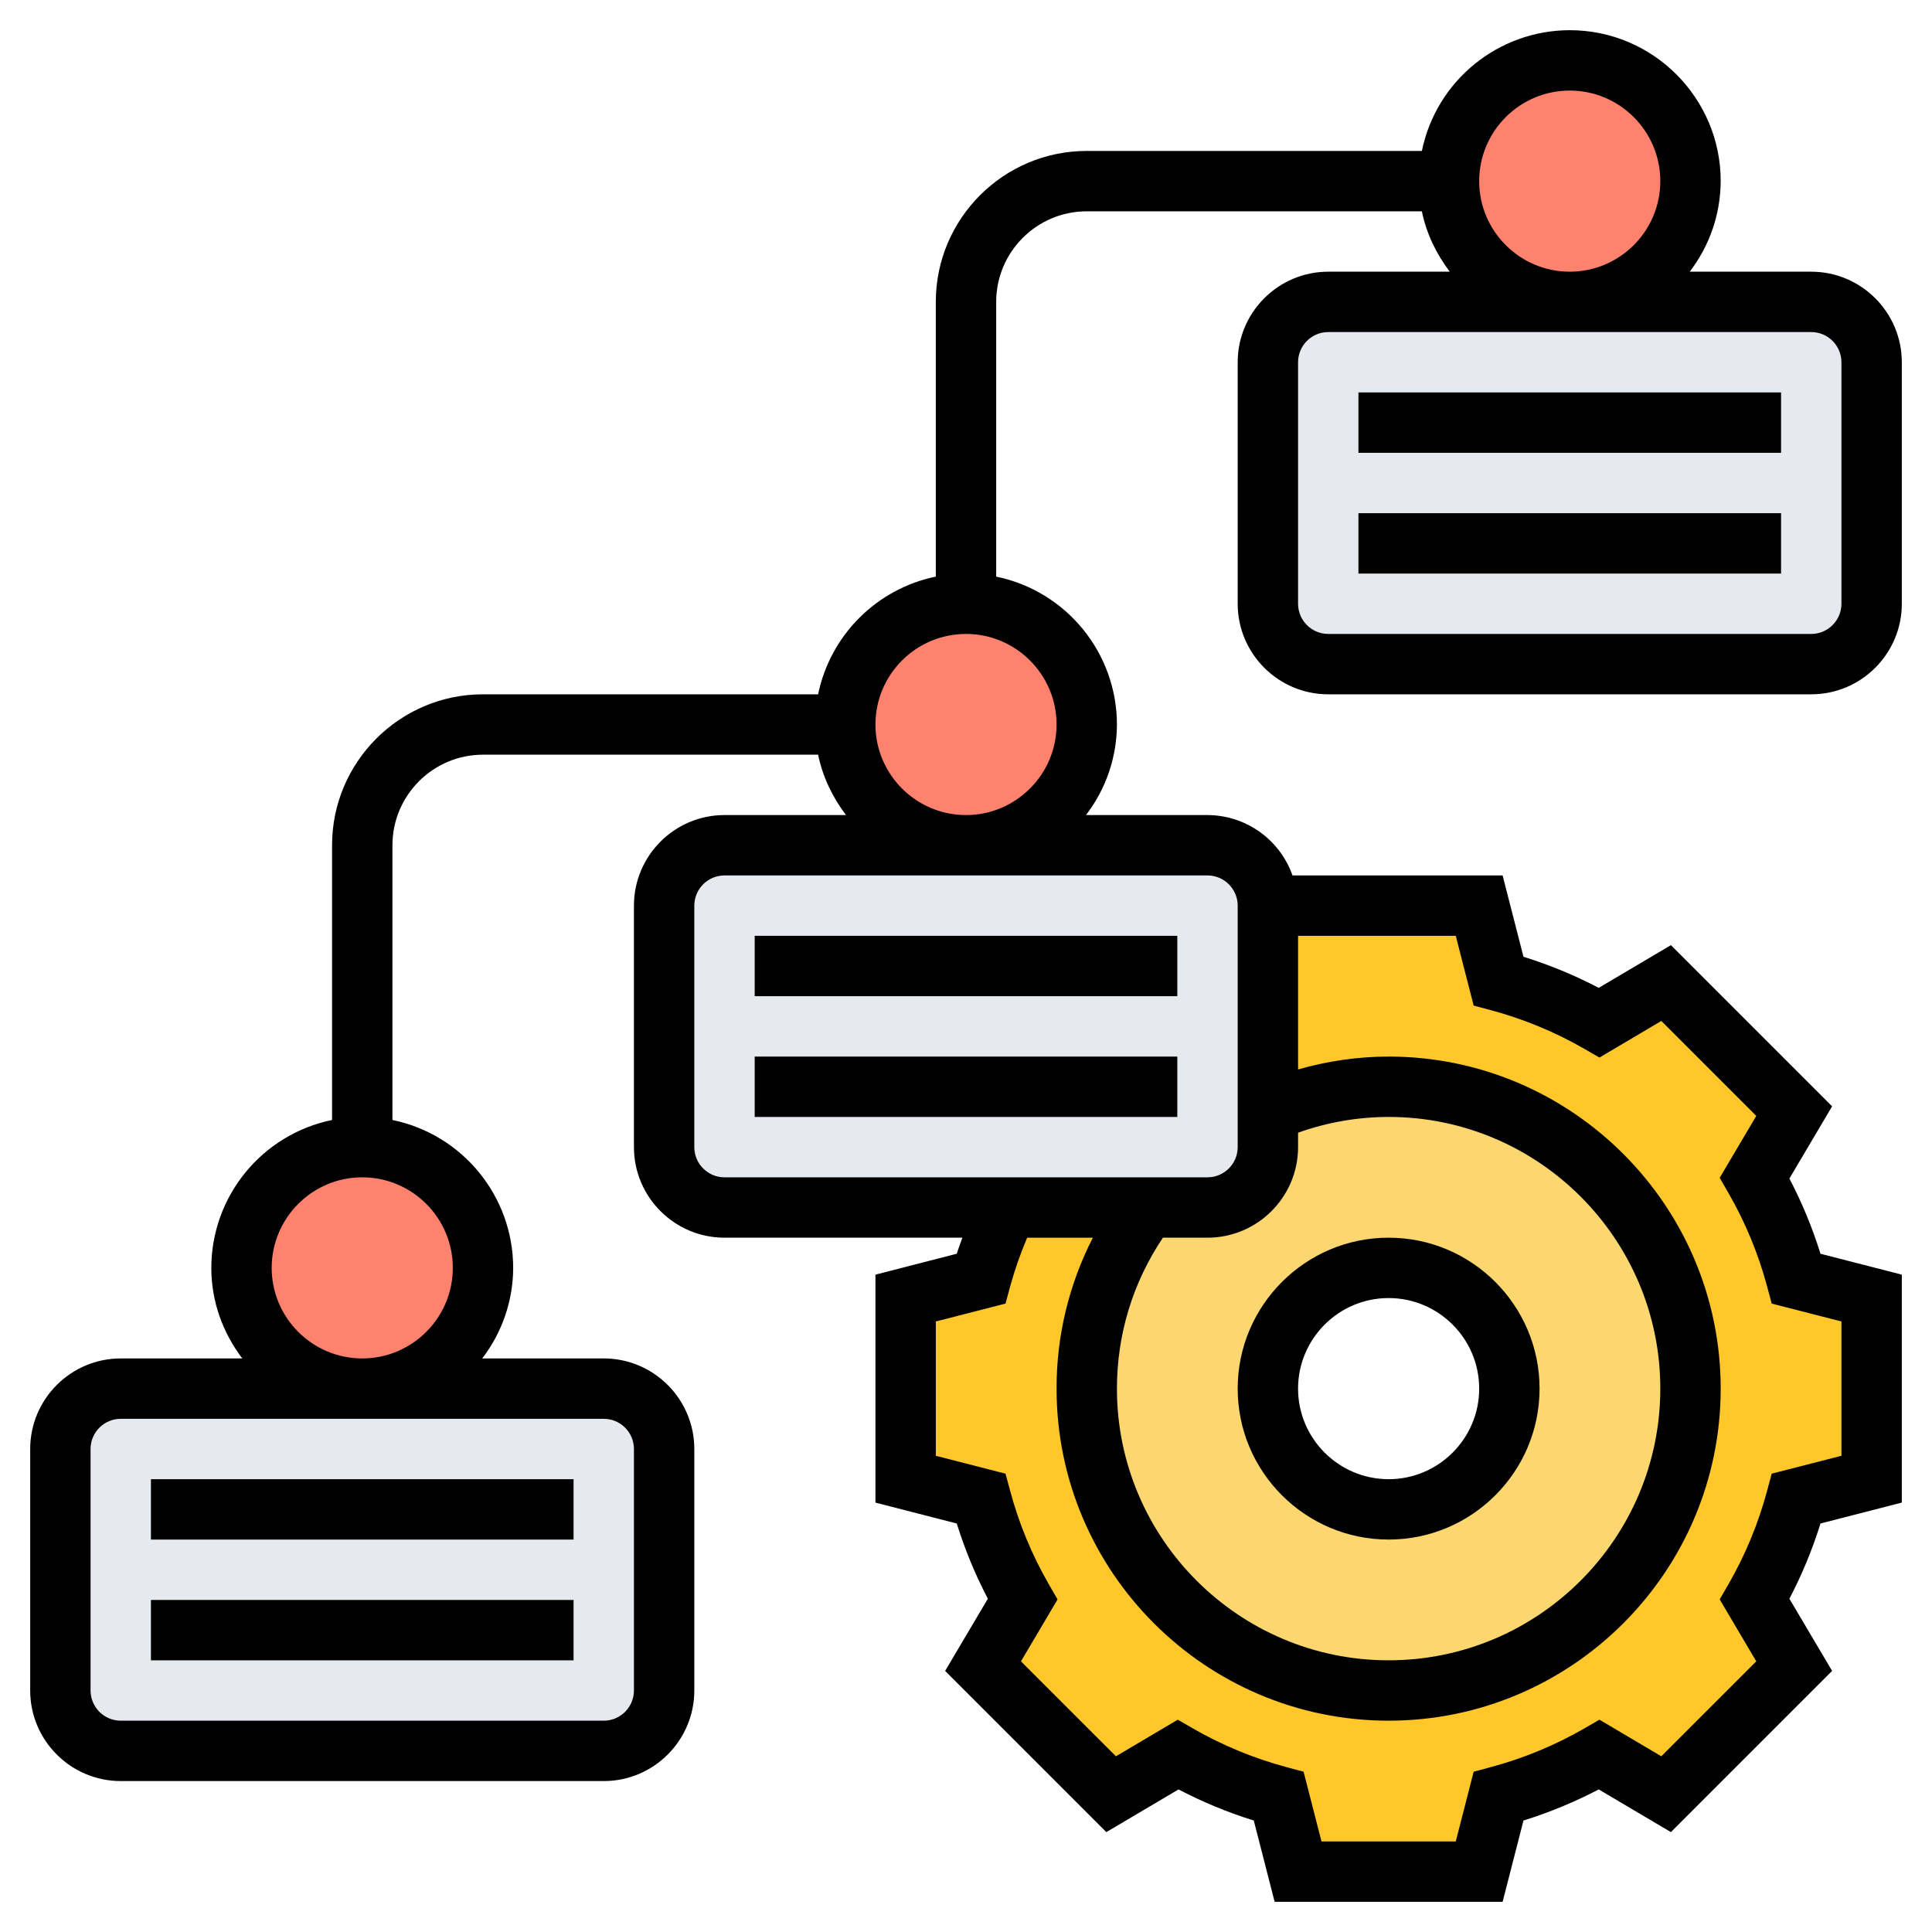
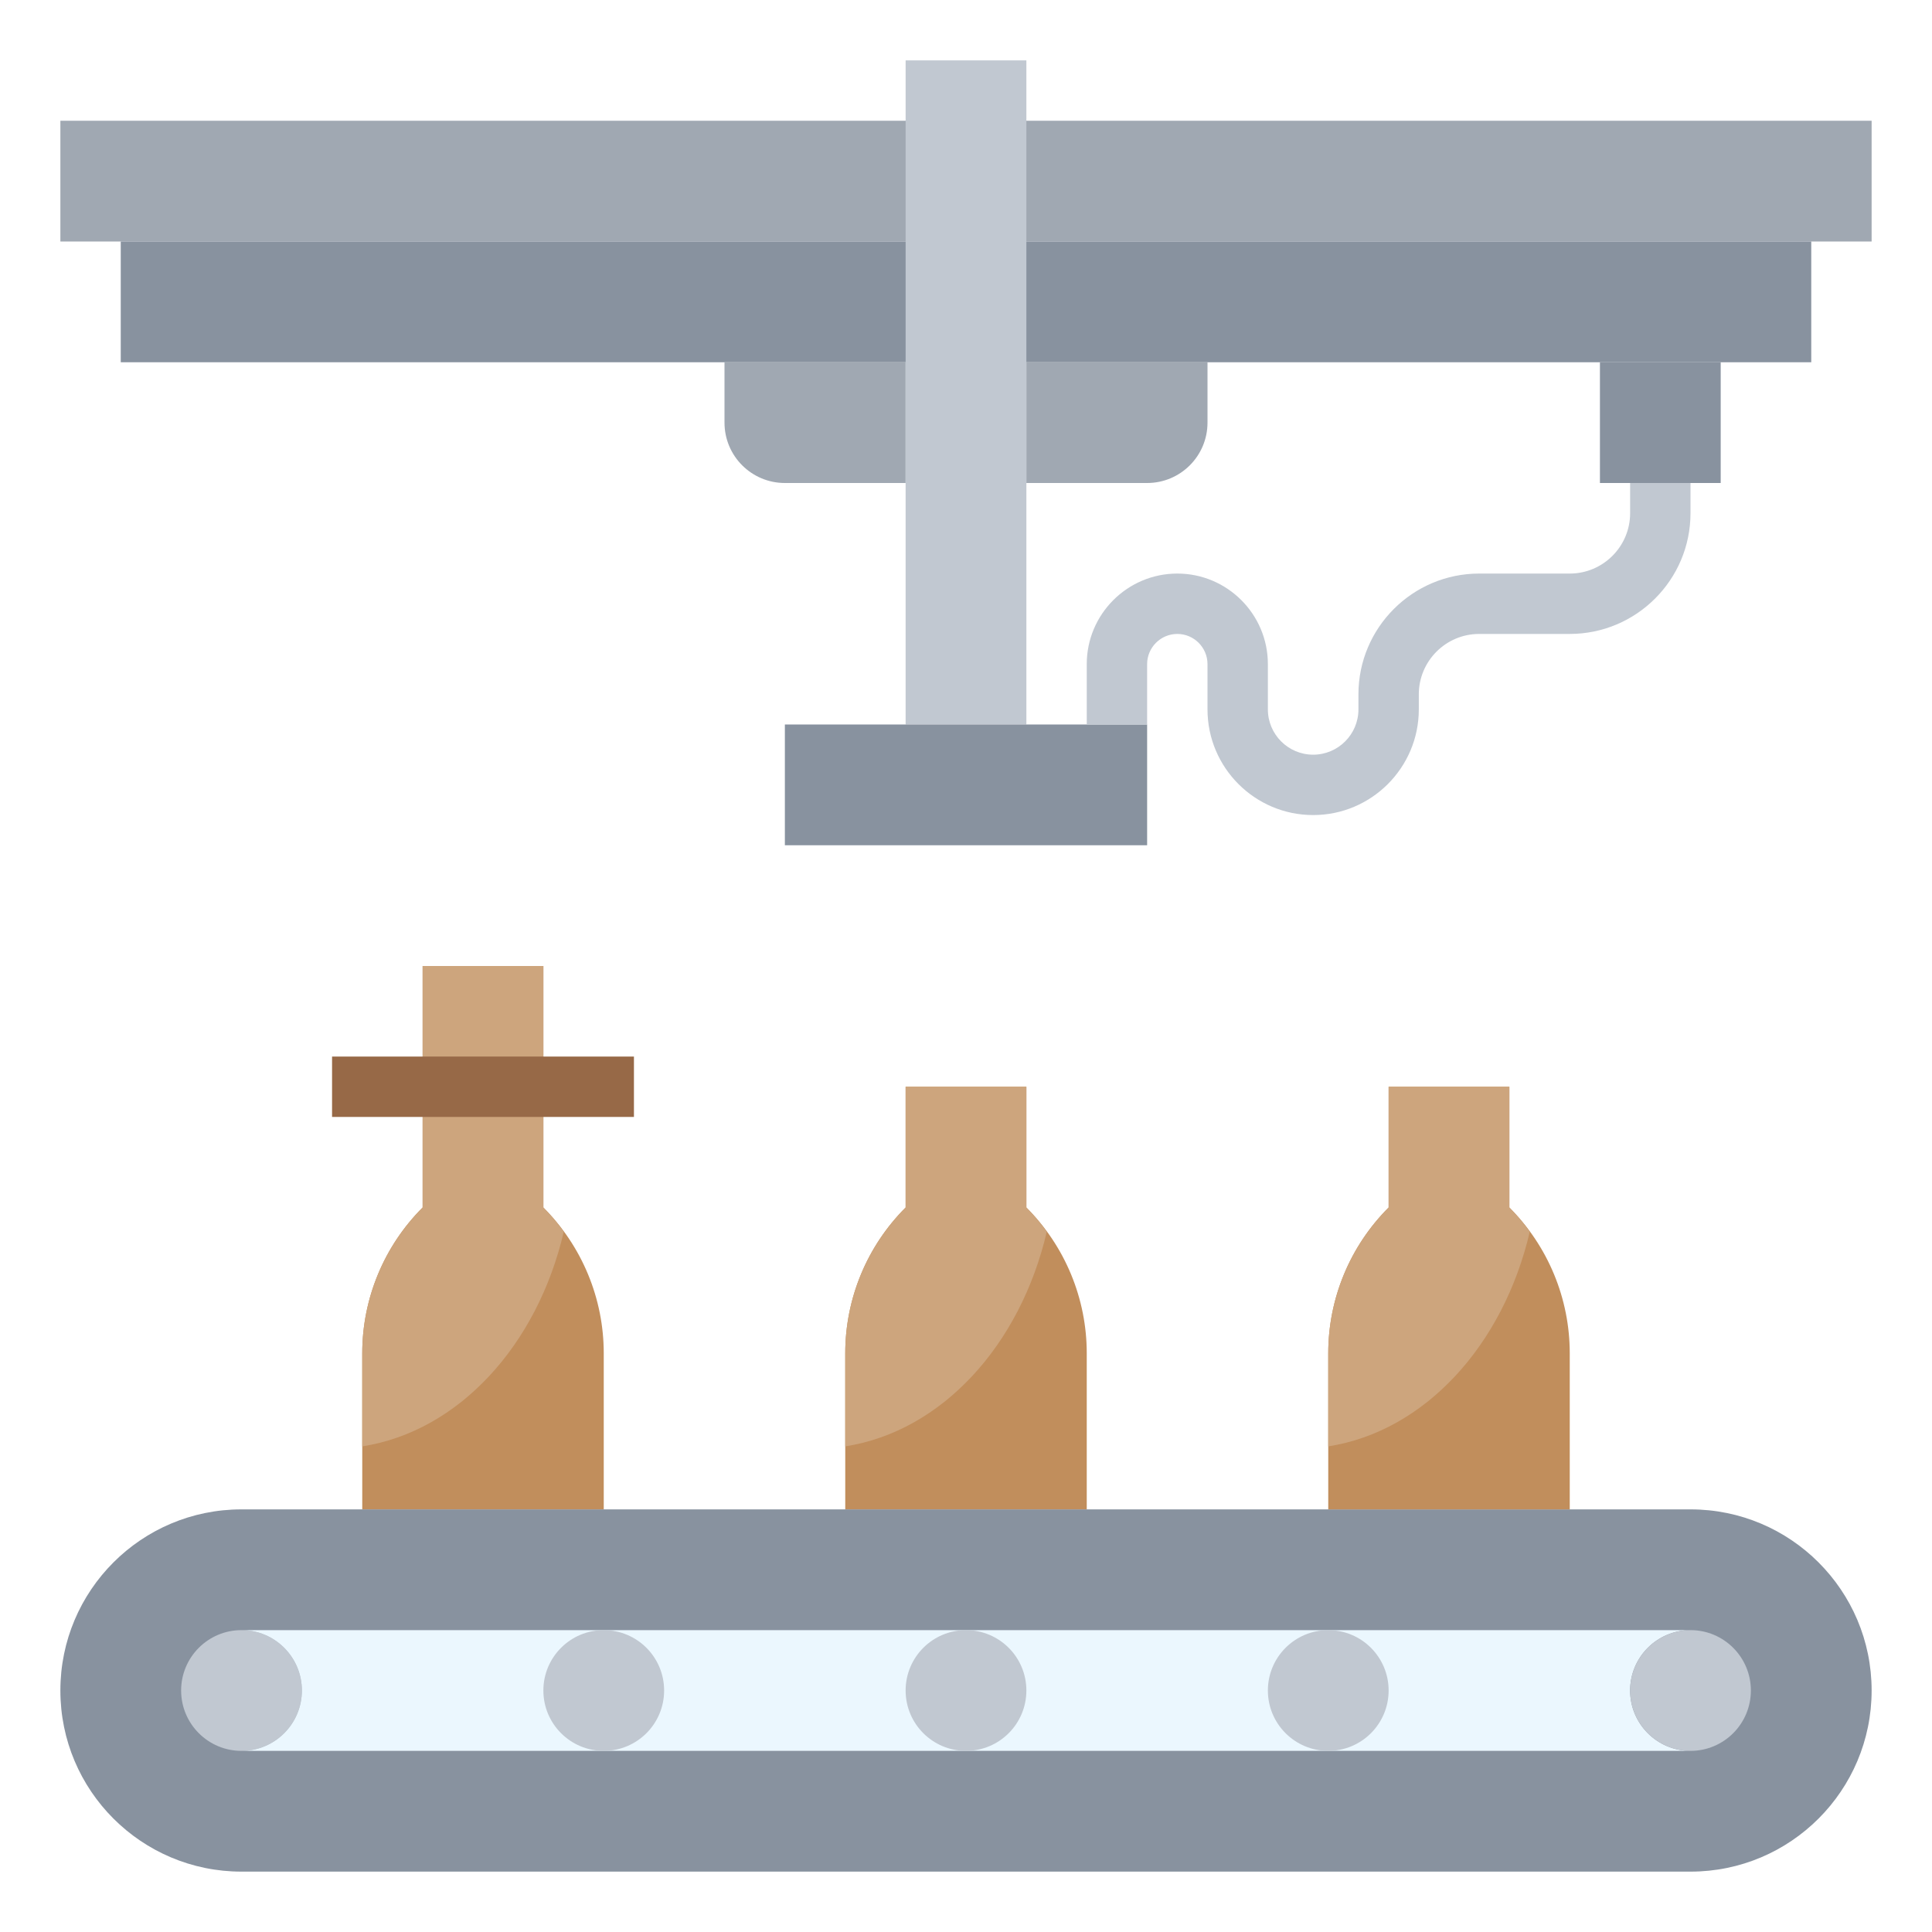
<svg xmlns="http://www.w3.org/2000/svg" viewBox="0 0 64 64">
-   <g fill="#ff826e">
-     <circle cx="52" cy="6" r="4" />
-     <circle cx="32" cy="24" r="4" />
-     <circle cx="12" cy="42" r="4" />
+   <path d="M2 4h60v4H2z" fill="#a0a8b2" />
+   <path d="M4 8h56v4H4z" fill="#88929f" />
+   <path d="M24 12v2a2 2 0 002 2h4v-4z" fill="#a0a8b2" />
+   <path d="M36 50v-5.172A6.825 6.825 0 0034 40v-4h-4v4a6.826 6.826 0 00-2 4.828V50z" fill="#c18e5c" />
+   <path d="M34.676 40.801A6.855 6.855 0 0034 40v-4h-4v4a6.826 6.826 0 00-2 4.828v3.085c3.192-.498 5.797-3.342 6.676-7.112z" fill="#cda57d" />
+   <path d="M20 50v-5.172A6.825 6.825 0 0018 40v-8h-4v8a6.826 6.826 0 00-2 4.828V50z" fill="#c18e5c" />
+   <path d="M18.676 40.801A6.855 6.855 0 0018 40v-8h-4v8a6.826 6.826 0 00-2 4.828v3.085c3.192-.498 5.797-3.342 6.676-7.112z" fill="#cda57d" />
+   <path d="M56 62H8a6 6 0 110-12h48a6 6 0 110 12z" fill="#88929f" />
+   <path d="M30 2h4v22h-4z" fill="#c1c8d1" />
+   <path d="M40 12v2a2 2 0 01-2 2h-4v-4z" fill="#a0a8b2" />
+   <path d="M26 24h12v4H26z" fill="#88929f" />
+   <circle cx="8" cy="56" fill="#c1c8d1" r="2" />
+   <path d="M54 56a2 2 0 012-2H8a2 2 0 110 4h48a2 2 0 01-2-2z" fill="#ebf7fe" />
+   <circle cx="56" cy="56" fill="#c1c8d1" r="2" />
+   <path d="M43.5 27c-1.93 0-3.5-1.57-3.5-3.5V22c0-.551-.449-1-1-1s-1 .449-1 1v2h-2v-2c0-1.654 1.346-3 3-3s3 1.346 3 3v1.5c0 .827.673 1.5 1.5 1.5s1.5-.673 1.5-1.5V23c0-2.206 1.794-4 4-4h3c1.103 0 2-.897 2-2v-1h2v1c0 2.206-1.794 4-4 4h-3c-1.103 0-2 .897-2 2v.5c0 1.93-1.57 3.5-3.5 3.5z" fill="#c1c8d1" />
+   <path d="M53 12h4v4h-4z" fill="#88929f" />
+   <path d="M52 50v-5.172A6.825 6.825 0 0050 40v-4h-4v4a6.826 6.826 0 00-2 4.828V50z" fill="#c18e5c" />
+   <path d="M11 35h10v2H11z" fill="#976947" />
+   <g fill="#c1c8d1">
+     <circle cx="20" cy="56" r="2" />
+     <circle cx="32" cy="56" r="2" />
+     <circle cx="44" cy="56" r="2" />
  </g>
-   <path d="M62 43v6l-2.49.64c-.32 1.18-.79 2.3-1.38 3.34l1.31 2.21-4.25 4.24-2.21-1.3c-1.04.59-2.16 1.06-3.34 1.38L49 62h-6l-.64-2.49c-1.18-.32-2.3-.79-3.34-1.38l-2.21 1.3-4.25-4.24 1.31-2.21c-.59-1.04-1.06-2.16-1.38-3.34L30 49v-6l2.49-.64c.23-.82.52-1.61.87-2.36H38c-1.26 1.67-2 3.75-2 6 0 5.52 4.48 10 10 10s10-4.48 10-10-4.48-10-10-10c-1.42 0-2.78.3-4 .83V30h7l.64 2.49c1.18.32 2.3.79 3.34 1.38l2.21-1.31 4.25 4.25-1.31 2.21c.59 1.04 1.06 2.16 1.38 3.34z" fill="#ffc729" />
-   <path d="M46 36c5.52 0 10 4.48 10 10s-4.48 10-10 10-10-4.48-10-10c0-2.25.74-4.33 2-6h2c1.1 0 2-.9 2-2v-1.17c1.22-.53 2.58-.83 4-.83zm4 10c0-2.21-1.79-4-4-4s-4 1.79-4 4 1.79 4 4 4 4-1.79 4-4z" fill="#fcd770" />
-   <path d="M62 12v8c0 1.1-.9 2-2 2H44c-1.1 0-2-.9-2-2v-8c0-1.1.9-2 2-2h16c1.1 0 2 .9 2 2zM42 30v8c0 1.1-.9 2-2 2H24c-1.1 0-2-.9-2-2v-8c0-1.1.9-2 2-2h16c1.1 0 2 .9 2 2zM2 56v-8c0-1.1.9-2 2-2h16c1.1 0 2 .9 2 2v8c0 1.1-.9 2-2 2H4c-1.1 0-2-.9-2-2z" fill="#e6e9ed" />
-   <path d="M44 9c-1.654 0-3 1.346-3 3v8c0 1.654 1.346 3 3 3h16c1.654 0 3-1.346 3-3v-8c0-1.654-1.346-3-3-3h-4.026A4.948 4.948 0 0057 6c0-2.757-2.243-5-5-5a5.01 5.01 0 00-4.899 4H36c-2.757 0-5 2.243-5 5v9.101A5.016 5.016 0 0027.101 23H16c-2.757 0-5 2.243-5 5v9.101A5.01 5.01 0 007 42c0 1.13.391 2.162 1.026 3H4c-1.654 0-3 1.346-3 3v8c0 1.654 1.346 3 3 3h16c1.654 0 3-1.346 3-3v-8c0-1.654-1.346-3-3-3h-4.026A4.948 4.948 0 0017 42a5.01 5.01 0 00-4-4.899V28c0-1.654 1.346-3 3-3h11.101c.152.743.482 1.416.924 2H24c-1.654 0-3 1.346-3 3v8c0 1.654 1.346 3 3 3h7.88c-.063.177-.13.352-.186.532L29 42.225v7.551l2.694.692c.269.864.614 1.698 1.03 2.492l-1.415 2.391 5.34 5.34 2.391-1.414c.795.416 1.63.762 2.493 1.03L42.224 63h7.552l.691-2.693a15.053 15.053 0 002.493-1.03l2.391 1.414 5.34-5.34-1.415-2.391c.416-.794.761-1.628 1.03-2.492L63 49.775v-7.551l-2.694-.692a14.937 14.937 0 00-1.03-2.492l1.415-2.391-5.34-5.34-2.391 1.415a14.863 14.863 0 00-2.493-1.03L49.776 29h-6.96A2.996 2.996 0 0040 27h-4.026A4.948 4.948 0 0037 24a5.01 5.01 0 00-4-4.899V10c0-1.654 1.346-3 3-3h11.101c.152.743.482 1.416.924 2zM21 48v8c0 .552-.449 1-1 1H4c-.551 0-1-.448-1-1v-8c0-.552.449-1 1-1h16c.551 0 1 .448 1 1zm-6-6c0 1.654-1.346 3-3 3s-3-1.346-3-3 1.346-3 3-3 3 1.346 3 3zm33.817-8.69l.563.151c1.09.293 2.133.724 3.098 1.28l.506.292 2.049-1.213 3.146 3.146-1.212 2.051.292.506a12.86 12.86 0 011.28 3.097l.152.563 2.309.592v4.449l-2.309.593-.152.563a12.9 12.9 0 01-1.28 3.097l-.292.506 1.212 2.051-3.146 3.145-2.049-1.212-.506.292c-.966.557-2.008.988-3.097 1.28l-.564.151-.593 2.31h-4.448l-.593-2.31-.564-.151a12.92 12.92 0 01-3.097-1.28l-.506-.292-2.049 1.212-3.146-3.145 1.212-2.051-.292-.506a12.86 12.86 0 01-1.28-3.097l-.152-.563L31 48.225v-4.449l2.309-.593.152-.563a12.97 12.97 0 01.565-1.619h2.176A10.906 10.906 0 0035 46c0 6.065 4.935 11 11 11s11-4.935 11-11-4.935-11-11-11c-1.027 0-2.029.151-3 .426V31h5.224zM43 38v-.478A8.951 8.951 0 0146 37c4.962 0 9 4.037 9 9s-4.038 9-9 9-9-4.037-9-9c0-1.803.529-3.519 1.523-5H40c1.654 0 3-1.346 3-3zm-2-8v8c0 .552-.449 1-1 1H24c-.551 0-1-.448-1-1v-8c0-.551.449-1 1-1h16c.551 0 1 .449 1 1zm-6-6c0 1.654-1.346 3-3 3s-3-1.346-3-3 1.346-3 3-3 3 1.346 3 3zm26-12v8c0 .551-.449 1-1 1H44c-.551 0-1-.449-1-1v-8c0-.551.449-1 1-1h16c.551 0 1 .449 1 1zM49 6c0-1.654 1.346-3 3-3s3 1.346 3 3-1.346 3-3 3-3-1.346-3-3z" />
-   <path d="M45 13h14v2H45zM45 17h14v2H45zM25 31h14v2H25zM25 35h14v2H25zM5 49h14v2H5zM5 53h14v2H5zM46 51c2.757 0 5-2.243 5-5s-2.243-5-5-5-5 2.243-5 5 2.243 5 5 5zm0-8c1.654 0 3 1.346 3 3s-1.346 3-3 3-3-1.346-3-3 1.346-3 3-3z" />
+   <path d="M50.676 40.801A6.855 6.855 0 0050 40v-4h-4v4a6.826 6.826 0 00-2 4.828v3.085c3.192-.498 5.797-3.342 6.676-7.112z" fill="#cda57d" />
</svg>
